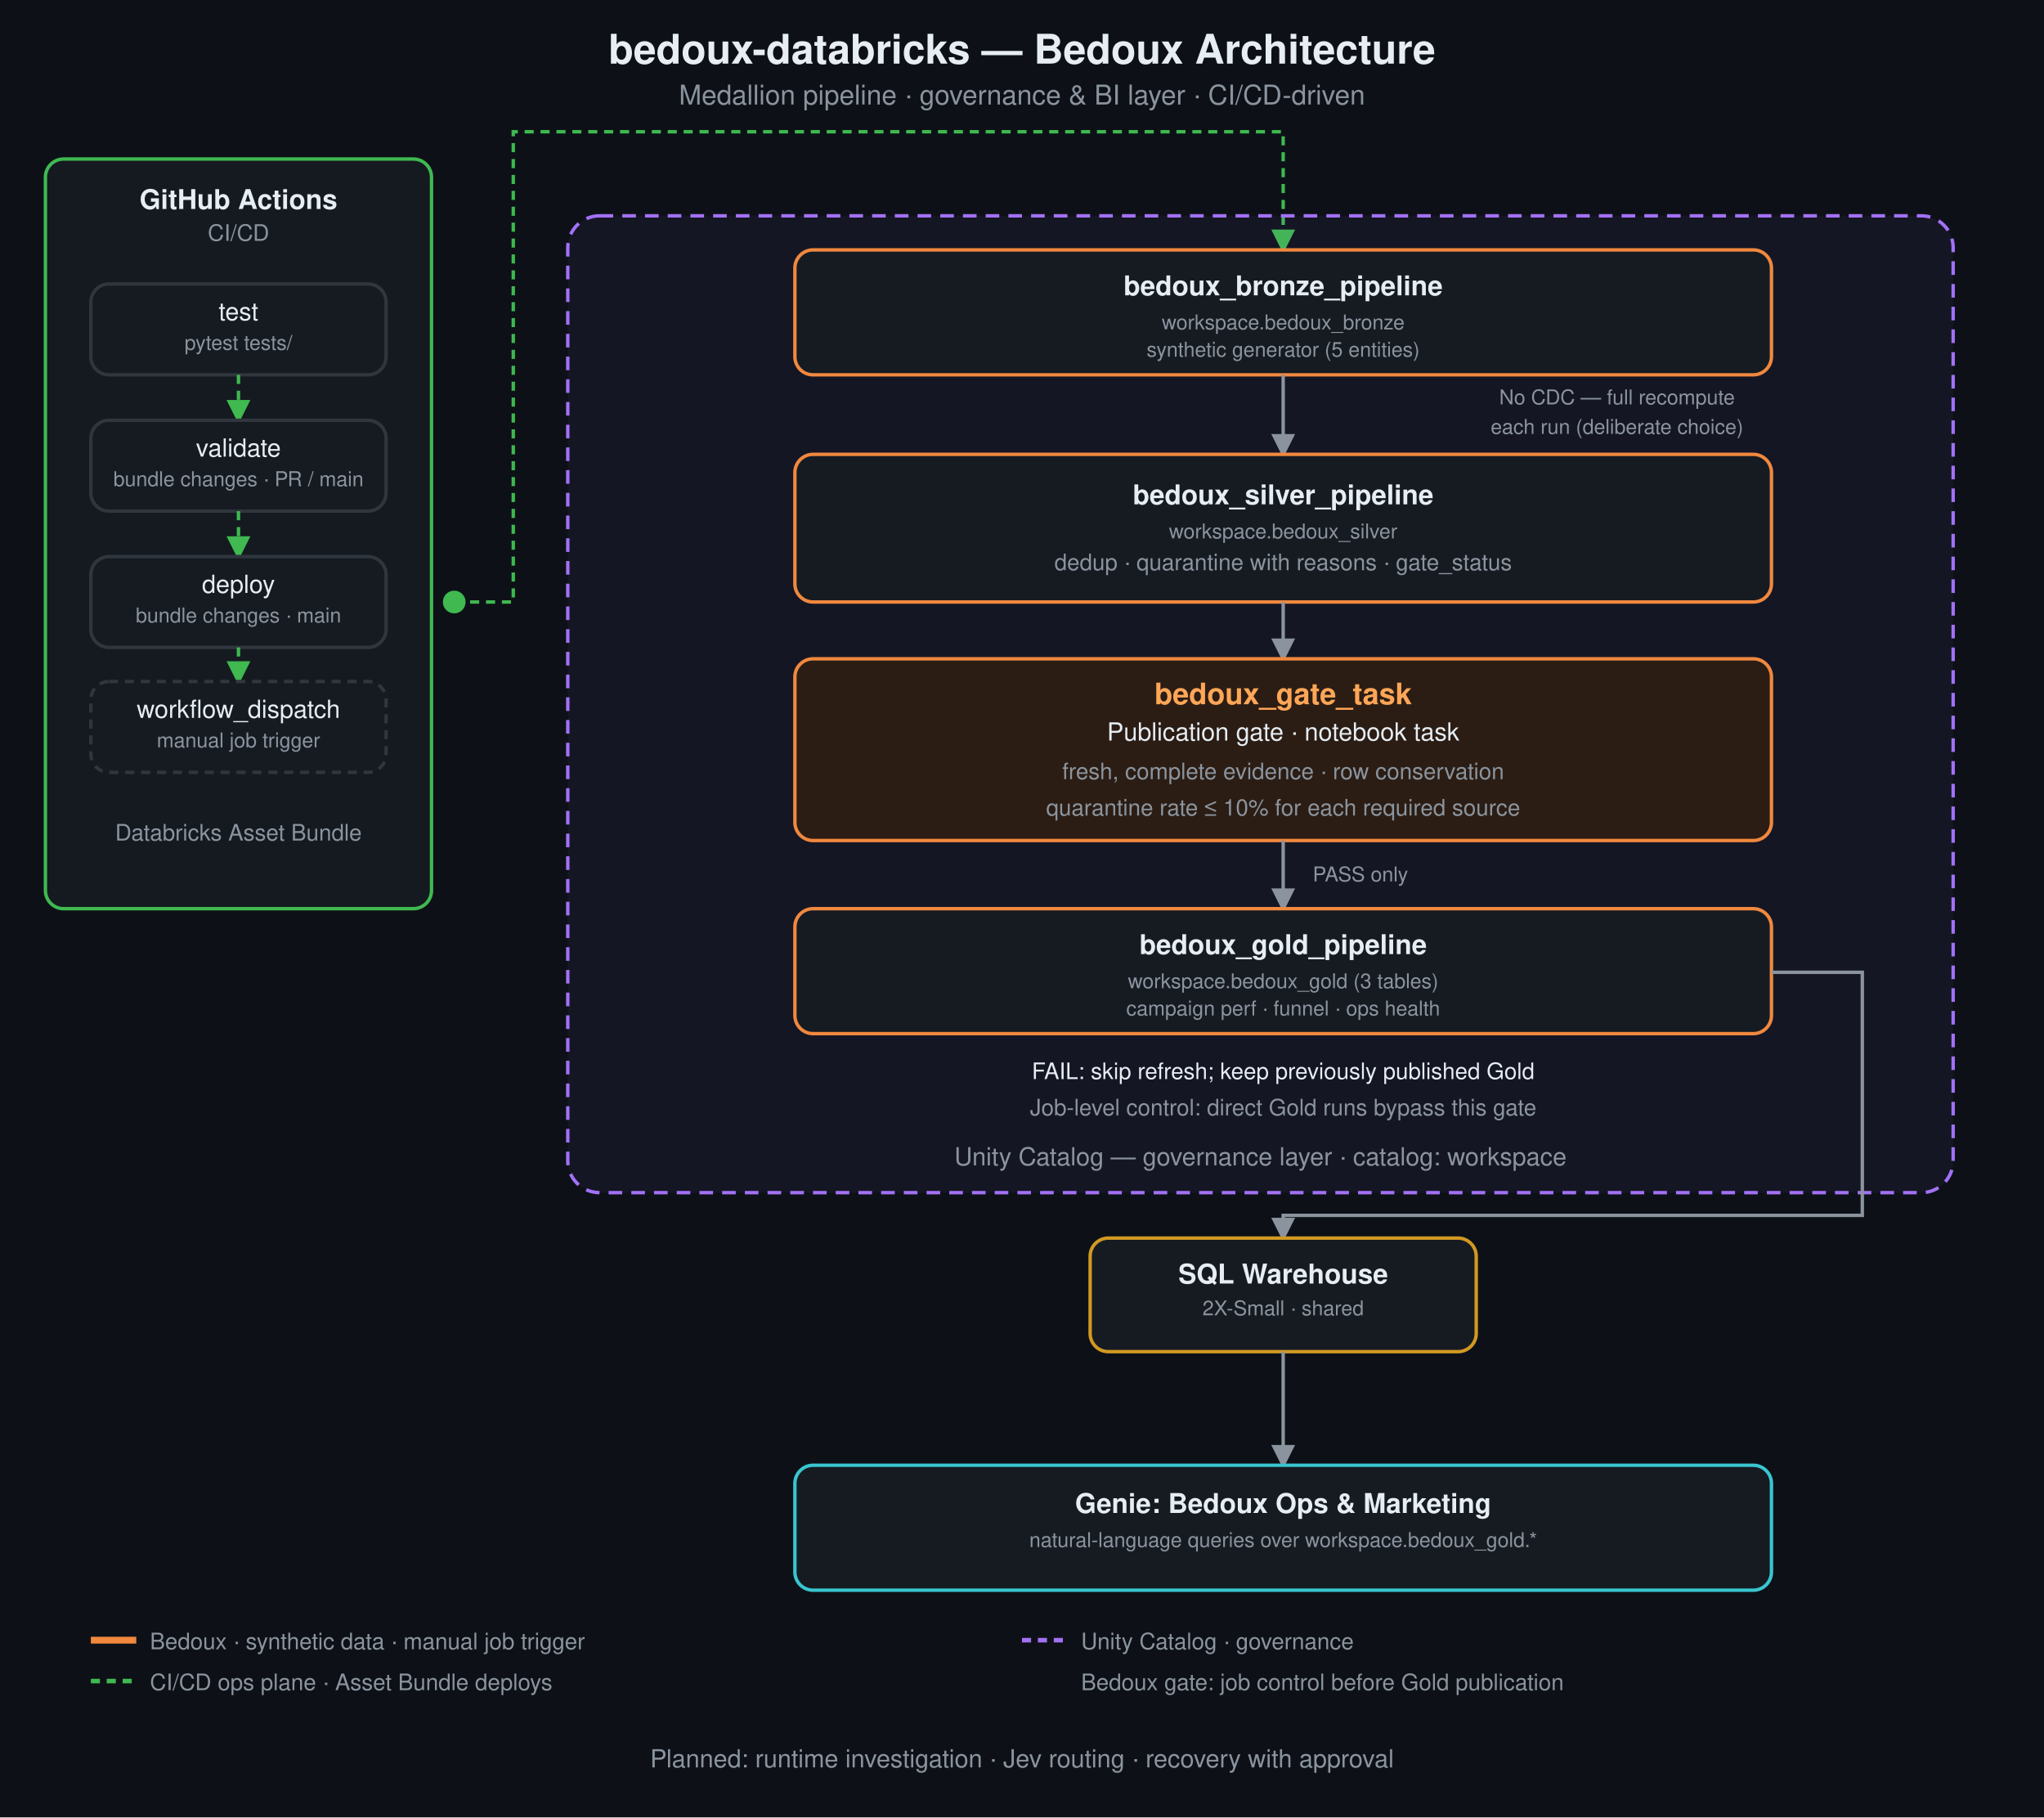
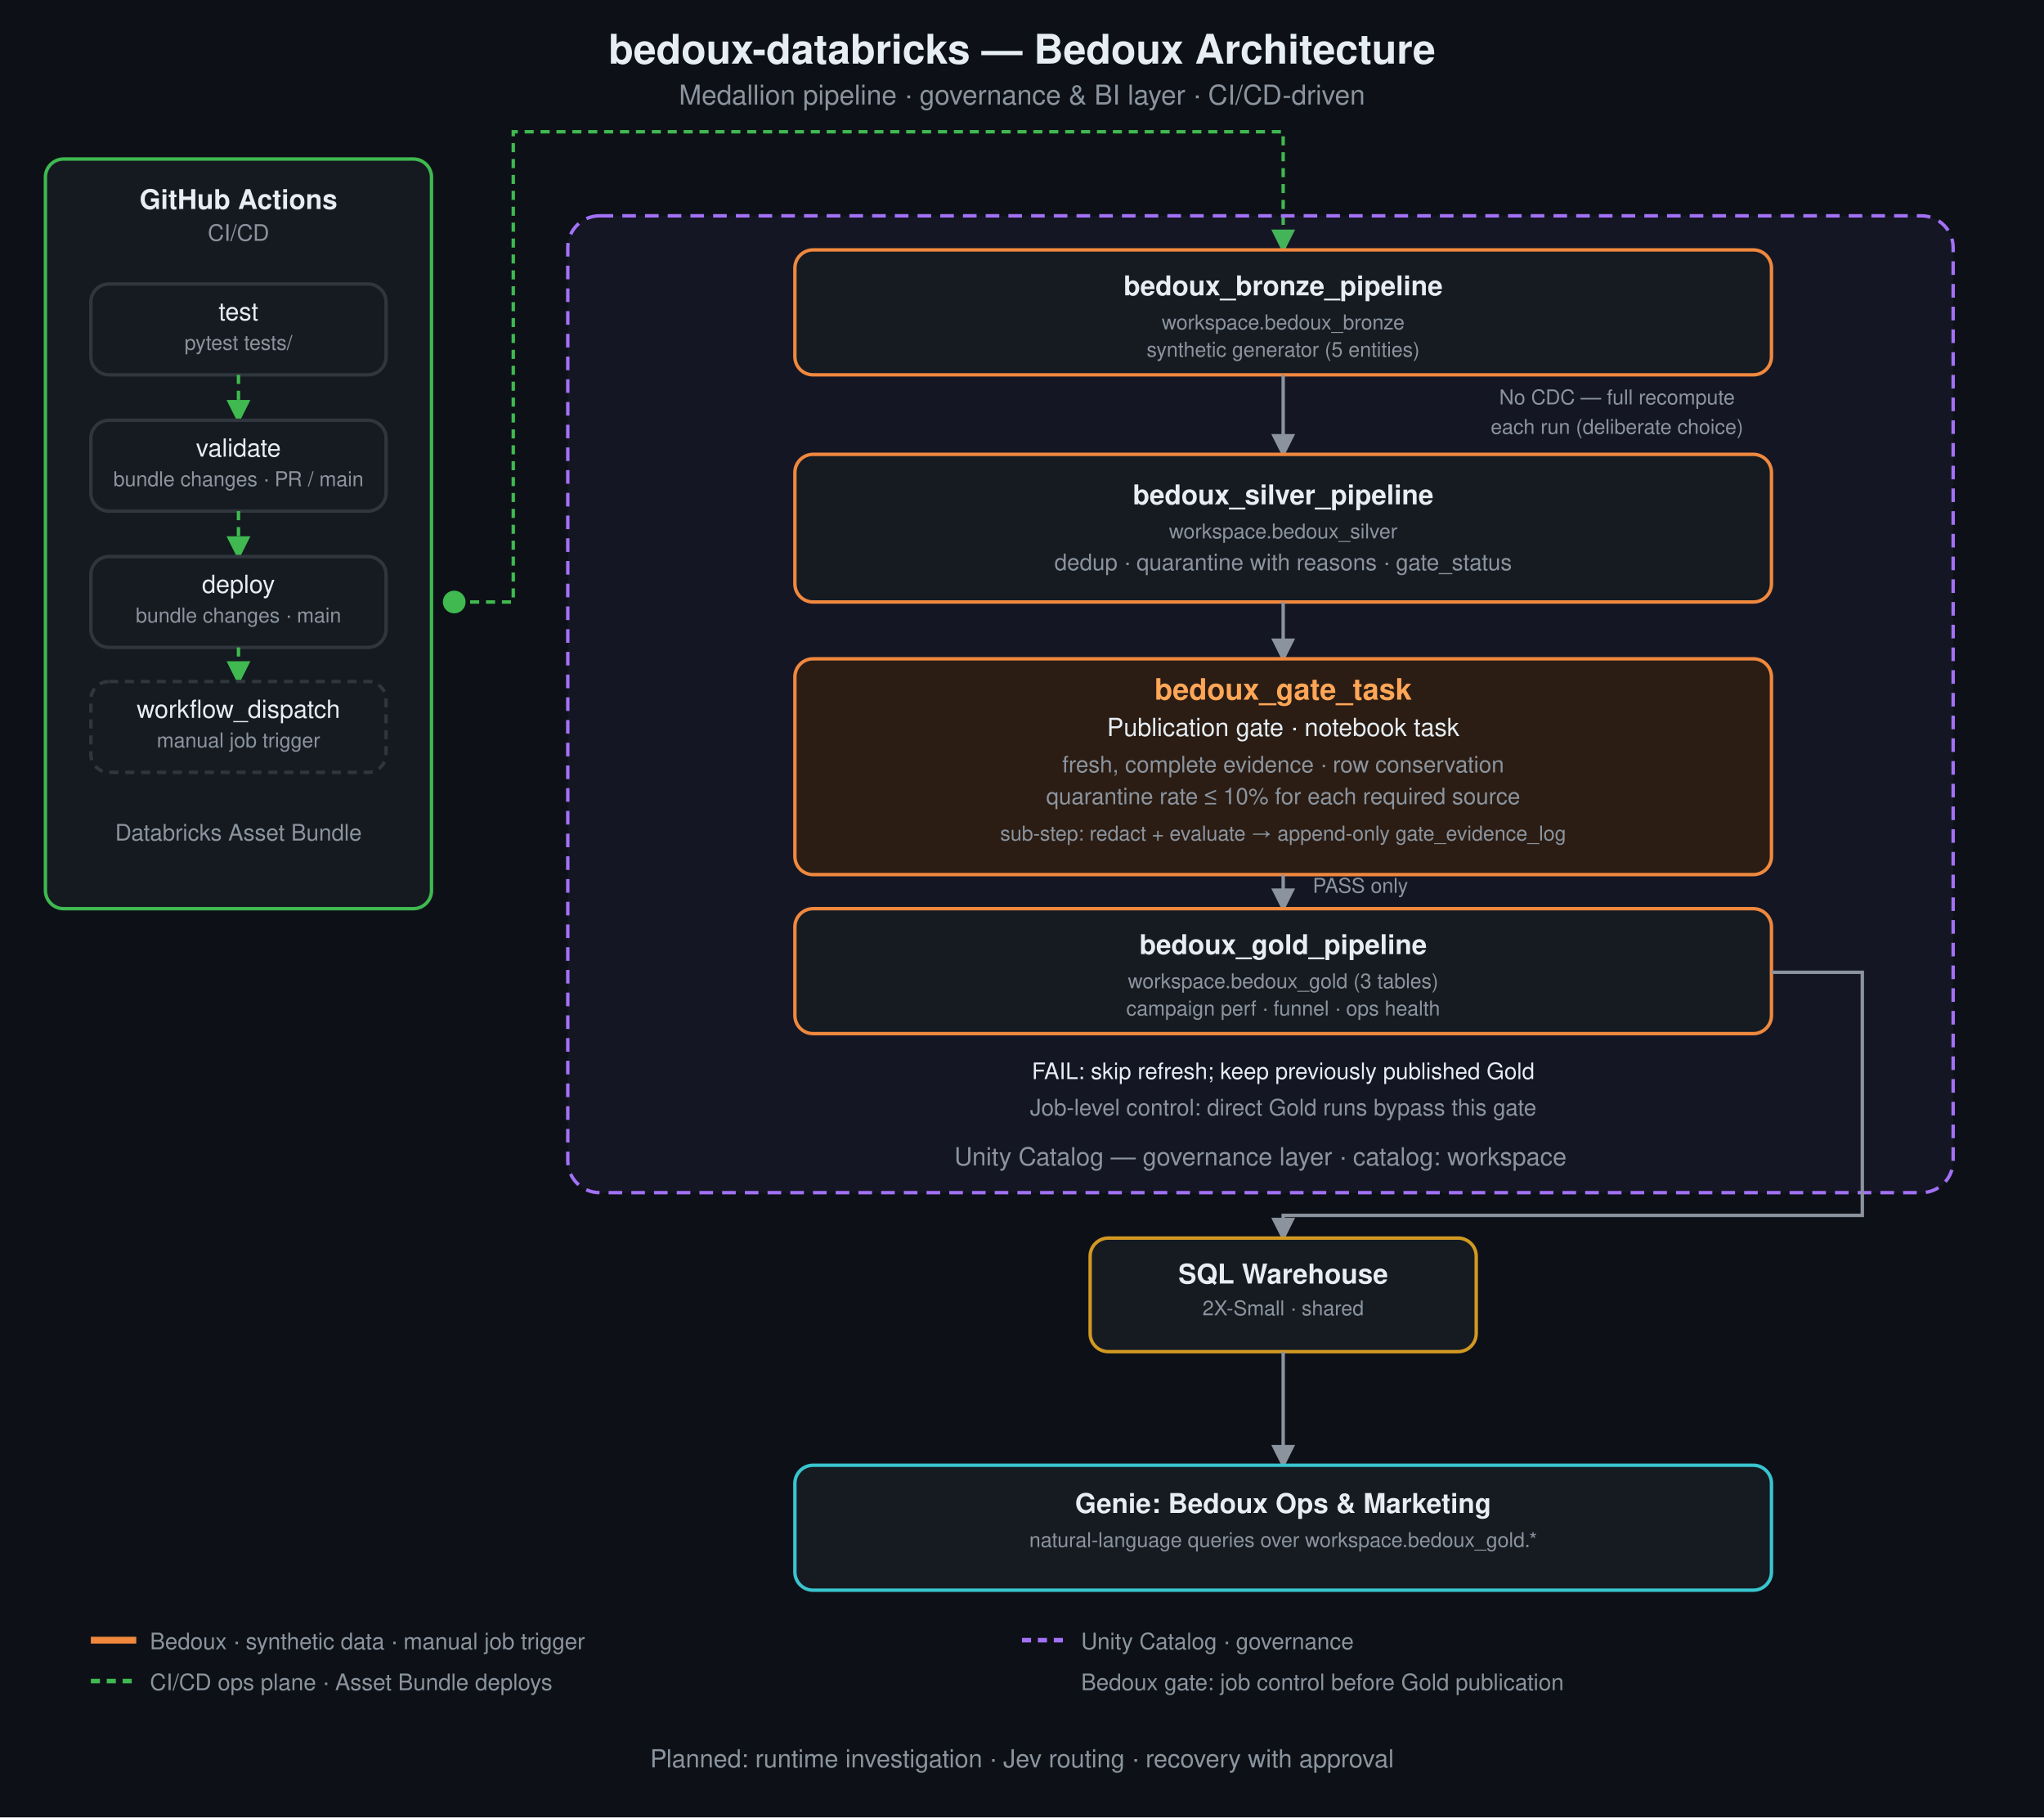
<svg xmlns="http://www.w3.org/2000/svg" viewBox="0 0 900 800" width="900" height="800" role="img" aria-labelledby="bdx-title bdx-desc">
  <defs>
    <marker id="bdx-arrow" viewBox="0 0 10 10" refX="8.5" refY="5" markerWidth="7" markerHeight="7" orient="auto-start-reverse">
      <path d="M0,0 L10,5 L0,10 z" fill="#8b949e" />
    </marker>
    <marker id="bdx-arrow-cicd" viewBox="0 0 10 10" refX="8.5" refY="5" markerWidth="7" markerHeight="7" orient="auto-start-reverse">
      <path d="M0,0 L10,5 L0,10 z" fill="#3fb950" />
    </marker>
    <style>
      .bdx-box { stroke-width: 1.5; rx: 8; }
      .bdx-box-fill { fill: #161b22; }
      .bdx-label { font-family: -apple-system, "Segoe UI", Helvetica, Arial, sans-serif; fill: #e6edf3; text-anchor: middle; }
      .bdx-label-sm { font-family: -apple-system, "Segoe UI", Helvetica, Arial, sans-serif; fill: #8b949e; text-anchor: middle; }
      .bdx-label-sm[text-anchor="start"] { text-anchor: start; }
      .bdx-title-text { font-family: -apple-system, "Segoe UI", Helvetica, Arial, sans-serif; fill: #e6edf3; text-anchor: middle; }
      .bdx-edge { stroke: #8b949e; stroke-width: 1.5; fill: none; marker-end: url(#bdx-arrow); }
      .bdx-edge-cicd { stroke: #3fb950; stroke-width: 1.5; fill: none; marker-end: url(#bdx-arrow-cicd); stroke-dasharray: 4 3; }
      .bdx-edge-label { font-family: -apple-system, "Segoe UI", Helvetica, Arial, sans-serif; font-size: 9px; fill: #8b949e; text-anchor: middle; }
    </style>
  </defs>
  <rect class="bdx-bg" width="900" height="800" fill="#0d1117" />
  <text class="bdx-title-text" x="450" y="28" font-size="18" font-weight="600">bedoux-databricks — Bedoux Architecture</text>
  <text class="bdx-label-sm" x="450" y="46" font-size="12">Medallion pipeline · governance &amp; BI layer · CI/CD-driven</text>
  <g id="cicd-panel">
    <rect class="bdx-box" x="20" y="70" width="170" height="330" fill="#161b22" stroke="#3fb950" fill-opacity="0.9" rx="10" />
    <text class="bdx-label" x="105" y="92" font-size="12" font-weight="600">GitHub Actions</text>
    <text class="bdx-label-sm" x="105" y="106" font-size="10">CI/CD</text>
    <rect class="bdx-box bdx-box-fill" x="40" y="125" width="130" height="40" stroke="#30363d" />
    <text class="bdx-label" x="105" y="141" font-size="11">test</text>
    <text class="bdx-label-sm" x="105" y="154" font-size="9">pytest tests/</text>
    <path class="bdx-edge-cicd" id="edge-cicd-test-validate" d="M105,165 L105,185" />
    <rect class="bdx-box bdx-box-fill" x="40" y="185" width="130" height="40" stroke="#30363d" />
    <text class="bdx-label" x="105" y="201" font-size="11">validate</text>
    <text class="bdx-label-sm" x="105" y="214" font-size="9">bundle changes · PR / main</text>
    <path class="bdx-edge-cicd" id="edge-cicd-validate-deploy" d="M105,225 L105,245" />
    <rect class="bdx-box bdx-box-fill" x="40" y="245" width="130" height="40" stroke="#30363d" />
    <text class="bdx-label" x="105" y="261" font-size="11">deploy</text>
    <text class="bdx-label-sm" x="105" y="274" font-size="9">bundle changes · main</text>
    <path class="bdx-edge-cicd" id="edge-cicd-deploy-dispatch" d="M105,285 L105,300" stroke-dasharray="2 3" />
    <rect class="bdx-box" x="40" y="300" width="130" height="40" fill="#161b22" stroke="#30363d" stroke-dasharray="4 3" />
    <text class="bdx-label" x="105" y="316" font-size="11">workflow_dispatch</text>
    <text class="bdx-label-sm" x="105" y="329" font-size="9">manual job trigger</text>
    <text class="bdx-label-sm" x="105" y="370" font-size="10">Databricks Asset Bundle</text>
  </g>
  <circle id="bundle-hub" cx="200" cy="265" r="5" fill="#3fb950" />
  <path class="bdx-edge-cicd" id="edge-cicd-deploy-bundle-bedoux" d="M200,265 L226,265 L226,58 L565,58 L565,110" />
  <g id="unity-catalog">
    <rect x="250" y="95" width="610" height="430" rx="14" fill="#a371f7" fill-opacity="0.06" stroke="#a371f7" stroke-width="1.5" stroke-dasharray="6 4" />
    <text class="bdx-label-sm" x="555" y="513" font-size="11">Unity Catalog — governance layer · catalog: workspace</text>
  </g>
  <g id="track-bedoux">
    <g id="bedoux-bronze">
      <rect class="bdx-box bdx-box-fill" x="350" y="110" width="430" height="55" stroke="#f0883e" />
      <text class="bdx-label" x="565" y="130" font-size="12" font-weight="600">bedoux_bronze_pipeline</text>
      <text class="bdx-label-sm" x="565" y="145" font-size="9">workspace.bedoux_bronze</text>
      <text class="bdx-label-sm" x="565" y="157" font-size="9">synthetic generator (5 entities)</text>
    </g>
    <path class="bdx-edge" id="edge-bedoux-bronze-silver" d="M565,165 L565,200" />
    <text class="bdx-edge-label" x="712" y="178">No CDC — full recompute</text>
    <text class="bdx-edge-label" x="712" y="191">each run (deliberate choice)</text>
    <g id="bedoux-silver">
      <rect class="bdx-box bdx-box-fill" x="350" y="200" width="430" height="65" stroke="#f0883e" />
      <text class="bdx-label" x="565" y="222" font-size="12" font-weight="600">bedoux_silver_pipeline</text>
      <text class="bdx-label-sm" x="565" y="237" font-size="9">workspace.bedoux_silver</text>
      <text class="bdx-label-sm" x="565" y="251" font-size="10">dedup · quarantine with reasons · gate_status</text>
    </g>
    <path class="bdx-edge" id="edge-bedoux-silver-gate" d="M565,265 L565,290" />
    <g id="bedoux-publication-gate">
-       <rect class="bdx-box" x="350" y="290" width="430" height="80" fill="#2b1d14" stroke="#f0883e" />
-       <text class="bdx-label" x="565" y="310" font-size="13" font-weight="600" style="fill: #ffa657">bedoux_gate_task</text>
-       <text class="bdx-label" x="565" y="326" font-size="11">Publication gate · notebook task</text>
-       <text class="bdx-label-sm" x="565" y="343" font-size="10">fresh, complete evidence · row conservation</text>
-       <text class="bdx-label-sm" x="565" y="359" font-size="10">quarantine rate ≤ 10% for each required source</text>
+       <rect class="bdx-box" x="350" y="290" width="430" height="95" fill="#2b1d14" stroke="#f0883e" />
+       <text class="bdx-label" x="565" y="308" font-size="13" font-weight="600" style="fill: #ffa657">bedoux_gate_task</text>
+       <text class="bdx-label" x="565" y="324" font-size="11">Publication gate · notebook task</text>
+       <text class="bdx-label-sm" x="565" y="340" font-size="10">fresh, complete evidence · row conservation</text>
+       <text class="bdx-label-sm" x="565" y="354" font-size="10">quarantine rate ≤ 10% for each required source</text>
+       <text class="bdx-label-sm" x="565" y="370" font-size="9">sub-step: redact + evaluate → append-only gate_evidence_log</text>
    </g>
-     <path class="bdx-edge" id="edge-bedoux-gate-gold" d="M565,370 L565,400" />
-     <text class="bdx-edge-label" x="599" y="388">PASS only</text>
+     <path class="bdx-edge" id="edge-bedoux-gate-gold" d="M565,385 L565,400" />
+     <text class="bdx-edge-label" x="599" y="393">PASS only</text>
    <g id="bedoux-gold">
      <rect class="bdx-box bdx-box-fill" x="350" y="400" width="430" height="55" stroke="#f0883e" />
      <text class="bdx-label" x="565" y="420" font-size="12" font-weight="600">bedoux_gold_pipeline</text>
      <text class="bdx-label-sm" x="565" y="435" font-size="9">workspace.bedoux_gold (3 tables)</text>
      <text class="bdx-label-sm" x="565" y="447" font-size="9">campaign perf · funnel · ops health</text>
    </g>
    <text class="bdx-label" x="565" y="475" font-size="10">FAIL: skip refresh; keep previously published Gold</text>
    <text class="bdx-label-sm" x="565" y="491" font-size="10">Job-level control: direct Gold runs bypass this gate</text>
  </g>
  <path class="bdx-edge" id="edge-bedoux-gold-warehouse" d="M780,428 L820,428 L820,535 L565,535 L565,545" />
  <g id="sql-warehouse">
    <rect class="bdx-box bdx-box-fill" x="480" y="545" width="170" height="50" stroke="#d29922" />
    <text class="bdx-label" x="565" y="565" font-size="12" font-weight="600">SQL Warehouse</text>
    <text class="bdx-label-sm" x="565" y="579" font-size="9">2X-Small · shared</text>
  </g>
  <path class="bdx-edge" id="edge-warehouse-genie-bedoux" d="M565,595 L565,645" />
  <g id="genie-bedoux">
    <rect class="bdx-box bdx-box-fill" x="350" y="645" width="430" height="55" stroke="#39c5cf" />
    <text class="bdx-label" x="565" y="666" font-size="12" font-weight="600">Genie: Bedoux Ops &amp; Marketing</text>
    <text class="bdx-label-sm" x="565" y="681" font-size="9">natural-language queries over workspace.bedoux_gold.*</text>
  </g>
  <g id="legend" font-family="-apple-system, Segoe UI, Helvetica, Arial, sans-serif" font-size="10">
    <line x1="40" y1="722" x2="60" y2="722" stroke="#f0883e" stroke-width="3" />
    <text class="bdx-label-sm" x="66" y="726" text-anchor="start">Bedoux · synthetic data · manual job trigger</text>
    <line x1="40" y1="740" x2="60" y2="740" stroke="#3fb950" stroke-width="2" stroke-dasharray="4 3" />
    <text class="bdx-label-sm" x="66" y="744" text-anchor="start">CI/CD ops plane · Asset Bundle deploys</text>
    <line x1="450" y1="722" x2="470" y2="722" stroke="#a371f7" stroke-width="2" stroke-dasharray="4 3" />
    <text class="bdx-label-sm" x="476" y="726" text-anchor="start">Unity Catalog · governance</text>
    <text class="bdx-label-sm" x="476" y="744" text-anchor="start">Bedoux gate: job control before Gold publication</text>
  </g>
  <text class="bdx-label-sm" x="450" y="778" font-size="11">Planned: runtime investigation · Jev routing · recovery with approval</text>
</svg>
